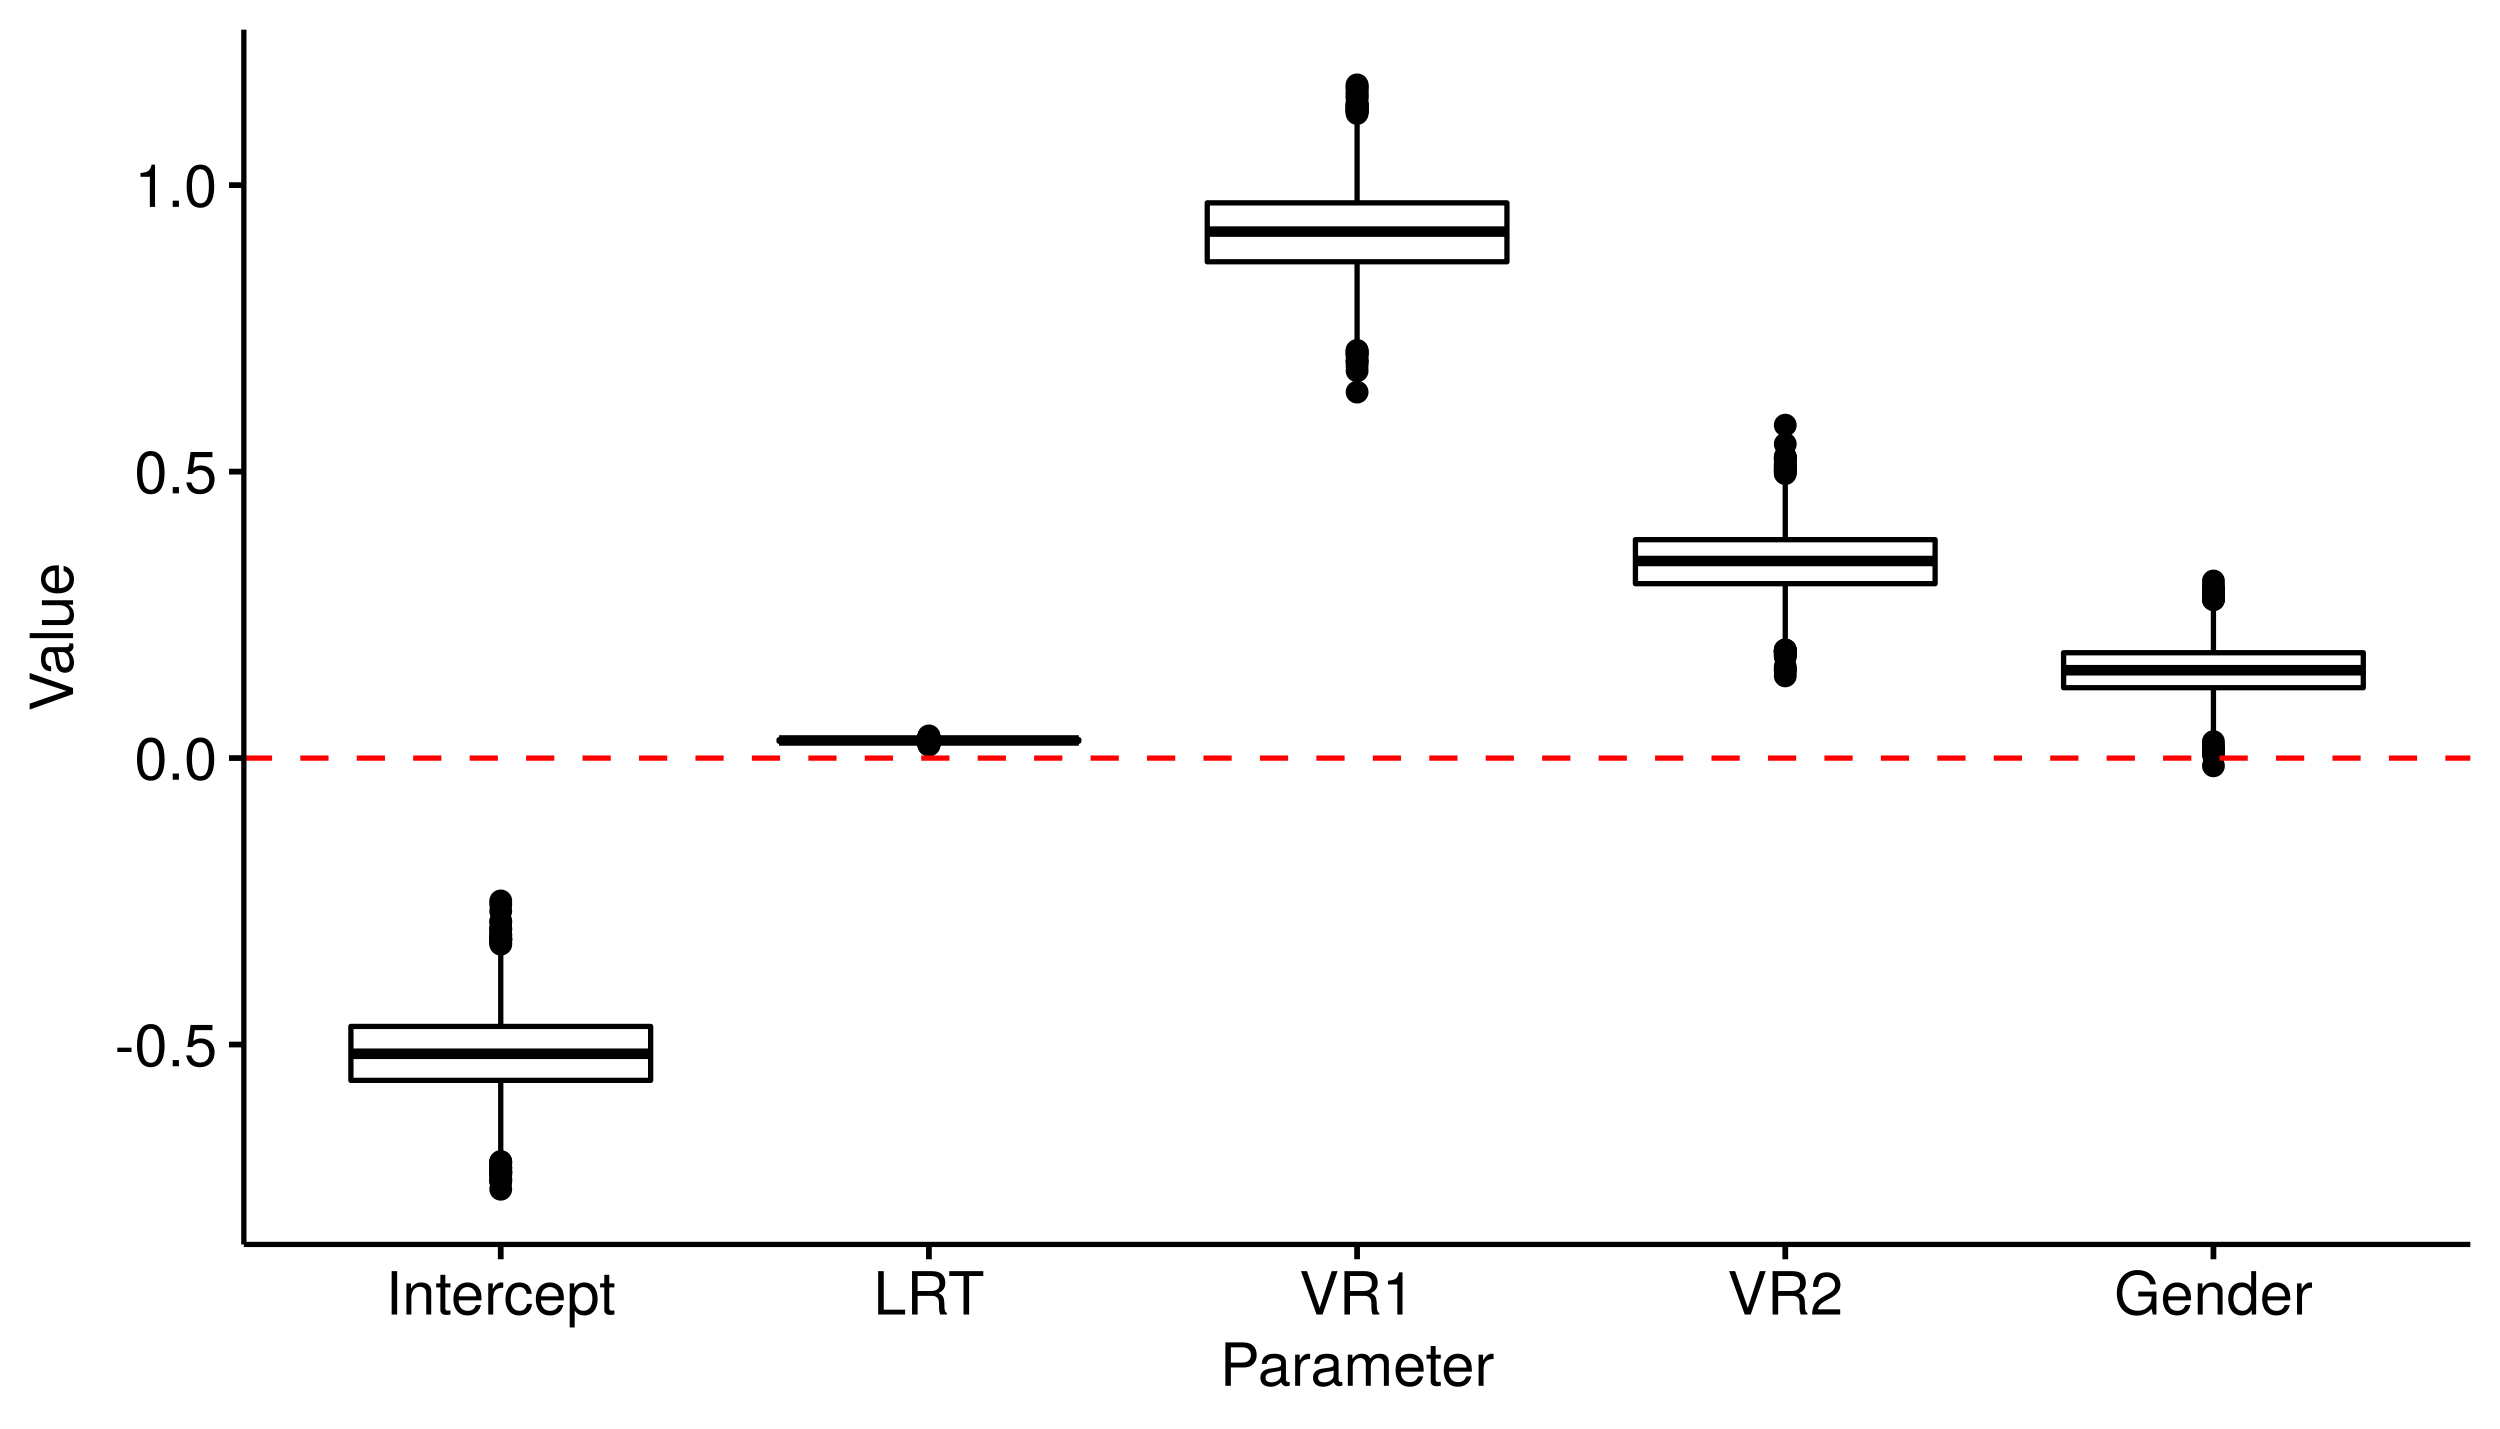
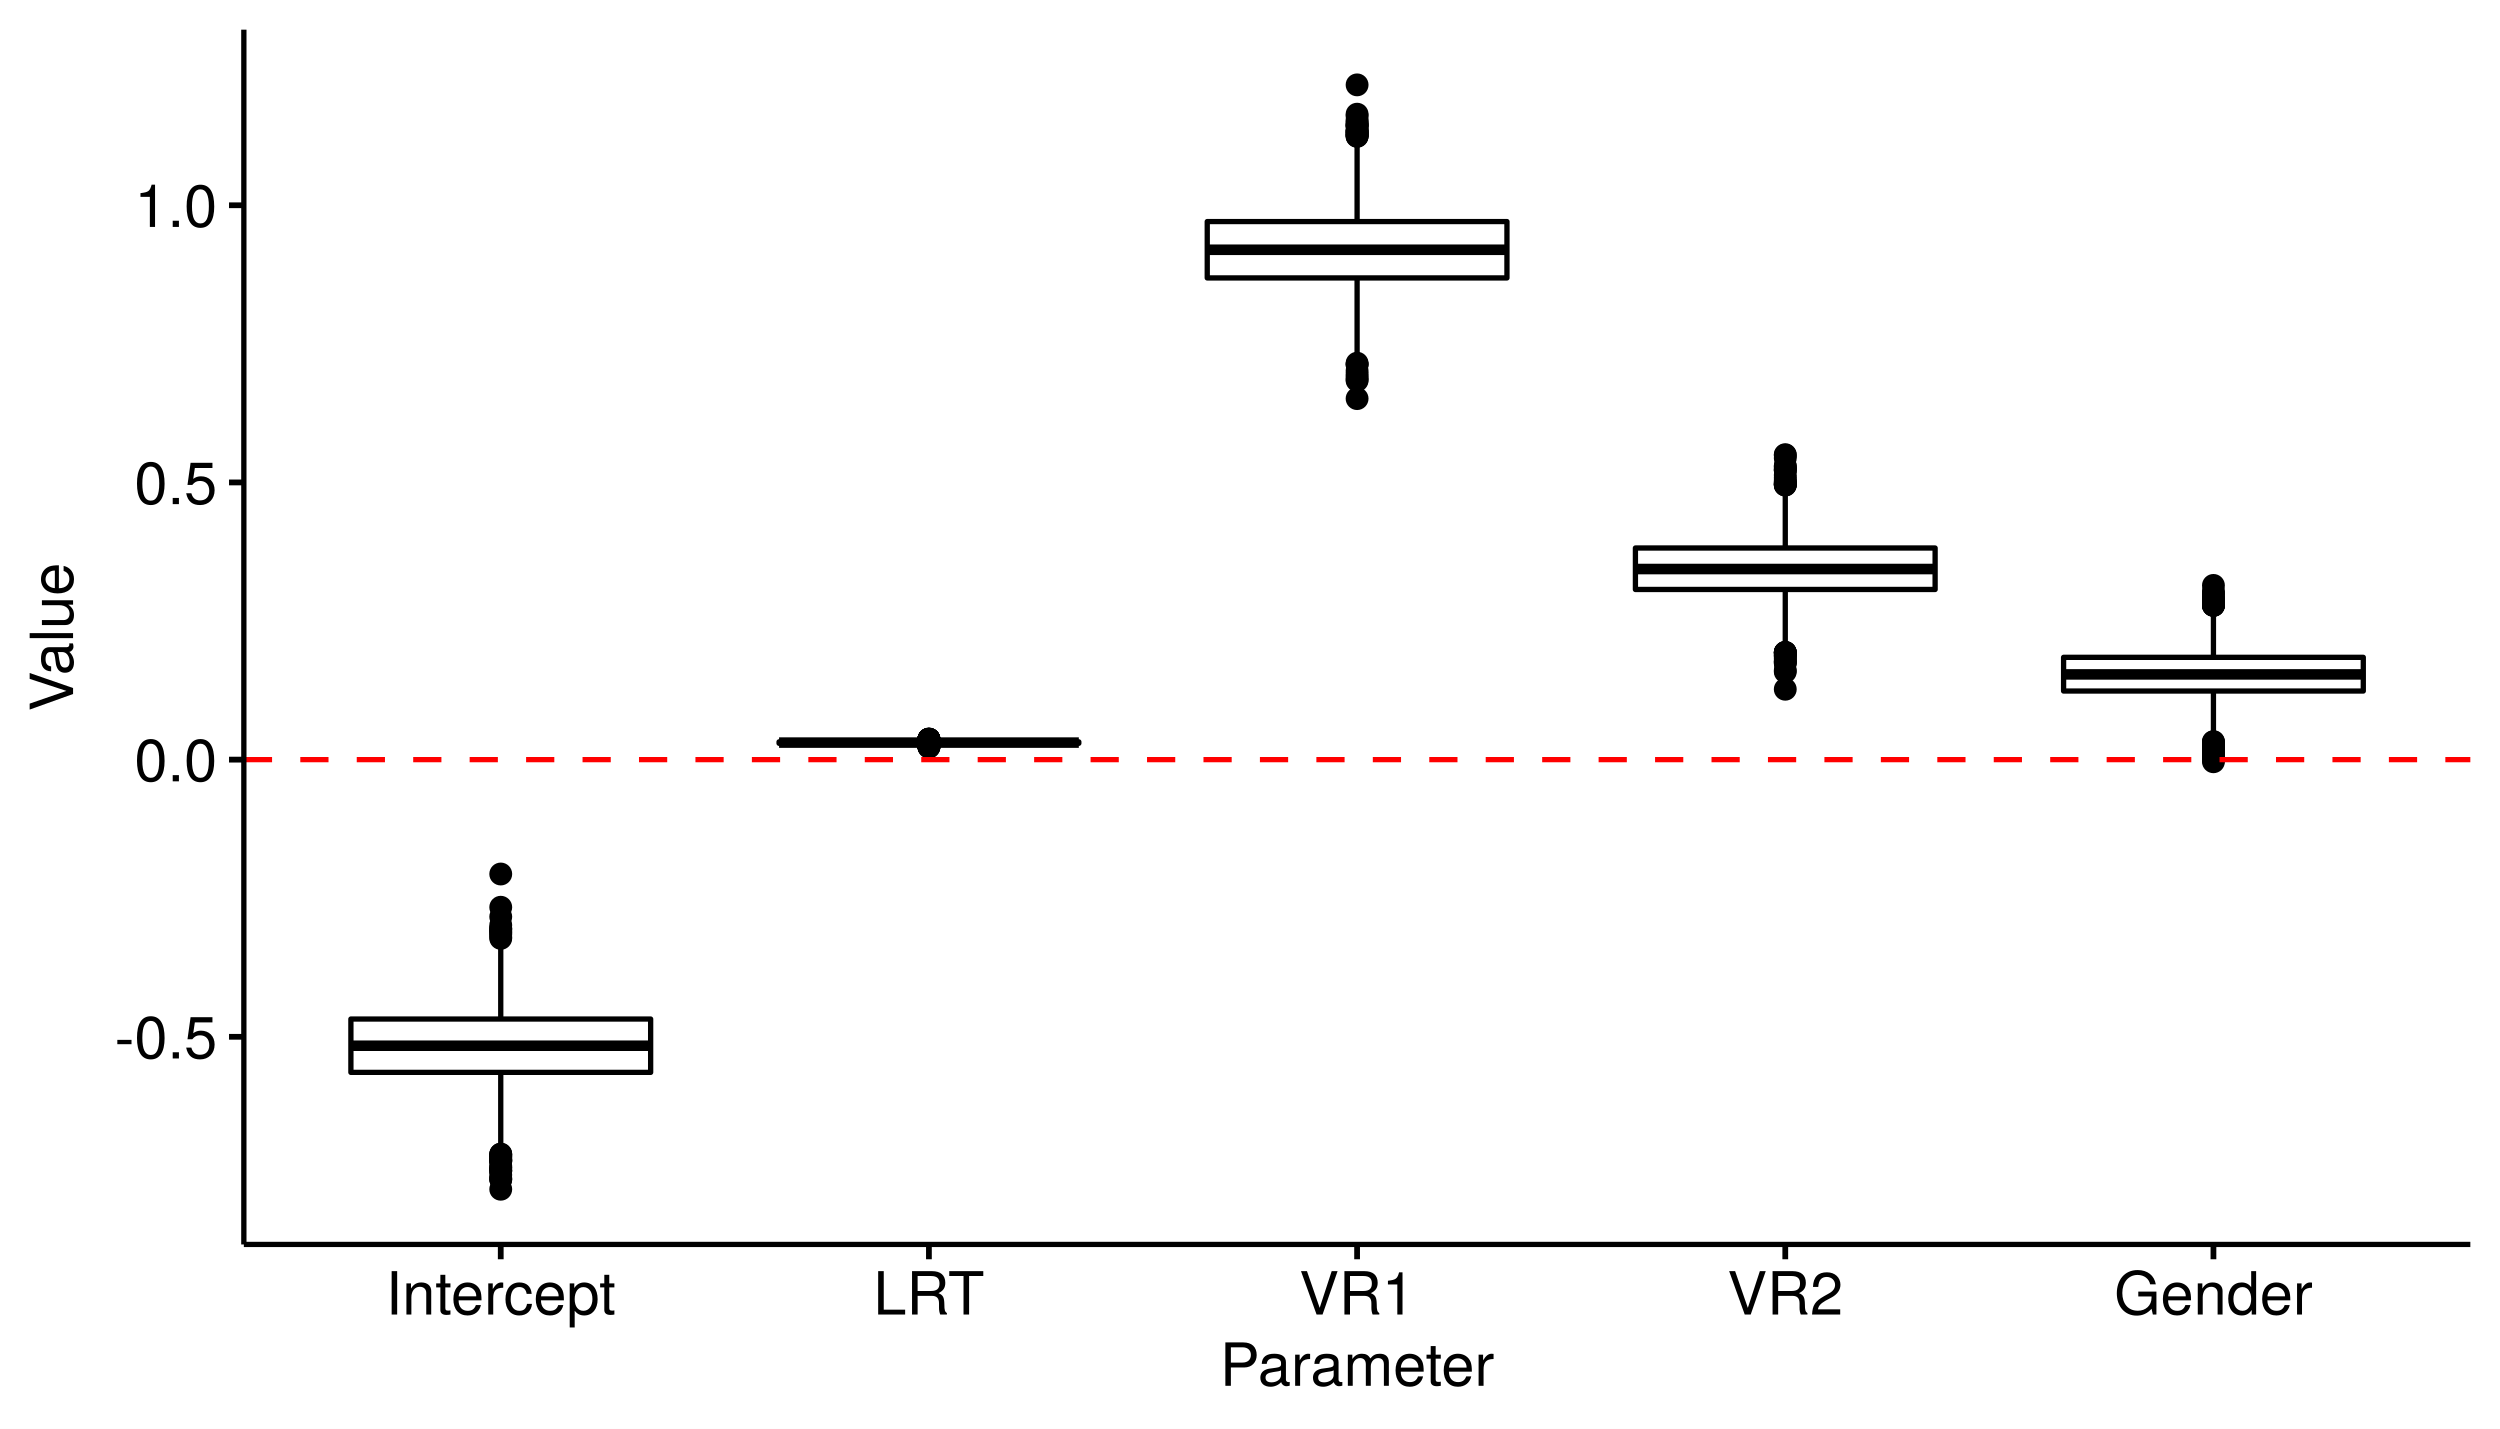
<svg xmlns="http://www.w3.org/2000/svg" class="svglite" width="504.00pt" height="288.00pt" viewBox="0 0 504.00 288.00">
  <defs>
    <style type="text/css">
    .svglite line, .svglite polyline, .svglite polygon, .svglite path, .svglite rect, .svglite circle {
      fill: none;
      stroke: #000000;
      stroke-linecap: round;
      stroke-linejoin: round;
      stroke-miterlimit: 10.00;
    }
  </style>
  </defs>
  <rect width="100%" height="100%" style="stroke: none; fill: #FFFFFF;" />
  <defs>
    <clipPath id="cpMC4wMHw1MDQuMDB8MC4wMHwyODguMDA=">
      <rect x="0.00" y="0.00" width="504.00" height="288.00" />
    </clipPath>
  </defs>
  <g clip-path="url(#cpMC4wMHw1MDQuMDB8MC4wMHwyODguMDA=)">
    <rect x="-0" y="0.00" width="504.00" height="288.00" style="stroke-width: 1.16; stroke: #FFFFFF; fill: #FFFFFF;" />
  </g>
  <defs>
    <clipPath id="cpNDkuMTZ8NDk4LjAyfDUuOTh8MjUwLjg4">
      <rect x="49.16" y="5.98" width="448.86" height="244.90" />
    </clipPath>
  </defs>
  <g clip-path="url(#cpNDkuMTZ8NDk4LjAyfDUuOTh8MjUwLjg4)">
    <rect x="49.16" y="5.98" width="448.86" height="244.90" style="stroke-width: 1.16; stroke: none; fill: #FFFFFF;" />
-     <circle cx="100.95" cy="189.25" r="1.95" style="stroke-width: 0.71; fill: #000000;" />
-     <circle cx="100.95" cy="189.53" r="1.95" style="stroke-width: 0.71; fill: #000000;" />
-     <circle cx="100.95" cy="187.11" r="1.95" style="stroke-width: 0.71; fill: #000000;" />
-     <circle cx="100.95" cy="238.24" r="1.95" style="stroke-width: 0.71; fill: #000000;" />
-     <circle cx="100.95" cy="238.02" r="1.95" style="stroke-width: 0.71; fill: #000000;" />
-     <circle cx="100.95" cy="236.82" r="1.95" style="stroke-width: 0.71; fill: #000000;" />
-     <circle cx="100.95" cy="235.48" r="1.95" style="stroke-width: 0.71; fill: #000000;" />
-     <circle cx="100.95" cy="237.89" r="1.95" style="stroke-width: 0.71; fill: #000000;" />
+     <circle cx="100.95" cy="232.66" r="1.95" style="stroke-width: 0.71; fill: #000000;" />
+     <circle cx="100.95" cy="232.71" r="1.95" style="stroke-width: 0.71; fill: #000000;" />
+     <circle cx="100.95" cy="233.78" r="1.95" style="stroke-width: 0.71; fill: #000000;" />
+     <circle cx="100.95" cy="237.50" r="1.95" style="stroke-width: 0.71; fill: #000000;" />
+     <circle cx="100.95" cy="234.11" r="1.95" style="stroke-width: 0.71; fill: #000000;" />
+     <circle cx="100.95" cy="233.84" r="1.95" style="stroke-width: 0.71; fill: #000000;" />
    <circle cx="100.95" cy="235.37" r="1.95" style="stroke-width: 0.71; fill: #000000;" />
-     <circle cx="100.95" cy="236.21" r="1.95" style="stroke-width: 0.71; fill: #000000;" />
-     <circle cx="100.95" cy="189.42" r="1.95" style="stroke-width: 0.71; fill: #000000;" />
-     <circle cx="100.95" cy="189.33" r="1.95" style="stroke-width: 0.71; fill: #000000;" />
-     <circle cx="100.95" cy="183.69" r="1.95" style="stroke-width: 0.71; fill: #000000;" />
-     <circle cx="100.95" cy="189.11" r="1.95" style="stroke-width: 0.71; fill: #000000;" />
-     <circle cx="100.95" cy="236.28" r="1.95" style="stroke-width: 0.71; fill: #000000;" />
-     <circle cx="100.95" cy="234.78" r="1.95" style="stroke-width: 0.71; fill: #000000;" />
+     <circle cx="100.95" cy="236.02" r="1.95" style="stroke-width: 0.71; fill: #000000;" />
+     <circle cx="100.95" cy="187.18" r="1.95" style="stroke-width: 0.71; fill: #000000;" />
+     <circle cx="100.95" cy="188.06" r="1.95" style="stroke-width: 0.71; fill: #000000;" />
+     <circle cx="100.95" cy="235.04" r="1.95" style="stroke-width: 0.71; fill: #000000;" />
+     <circle cx="100.95" cy="233.20" r="1.95" style="stroke-width: 0.71; fill: #000000;" />
+     <circle cx="100.95" cy="187.83" r="1.95" style="stroke-width: 0.71; fill: #000000;" />
+     <circle cx="100.95" cy="233.05" r="1.95" style="stroke-width: 0.71; fill: #000000;" />
+     <circle cx="100.95" cy="187.24" r="1.95" style="stroke-width: 0.71; fill: #000000;" />
+     <circle cx="100.95" cy="182.90" r="1.95" style="stroke-width: 0.71; fill: #000000;" />
+     <circle cx="100.95" cy="233.46" r="1.95" style="stroke-width: 0.71; fill: #000000;" />
+     <circle cx="100.95" cy="236.10" r="1.95" style="stroke-width: 0.71; fill: #000000;" />
+     <circle cx="100.95" cy="184.82" r="1.95" style="stroke-width: 0.71; fill: #000000;" />
+     <circle cx="100.95" cy="234.12" r="1.95" style="stroke-width: 0.71; fill: #000000;" />
+     <circle cx="100.95" cy="188.91" r="1.95" style="stroke-width: 0.71; fill: #000000;" />
+     <circle cx="100.95" cy="235.47" r="1.95" style="stroke-width: 0.71; fill: #000000;" />
+     <circle cx="100.95" cy="188.37" r="1.95" style="stroke-width: 0.71; fill: #000000;" />
+     <circle cx="100.95" cy="186.51" r="1.95" style="stroke-width: 0.71; fill: #000000;" />
+     <circle cx="100.95" cy="237.74" r="1.95" style="stroke-width: 0.71; fill: #000000;" />
+     <circle cx="100.95" cy="176.20" r="1.95" style="stroke-width: 0.71; fill: #000000;" />
+     <circle cx="100.95" cy="187.49" r="1.95" style="stroke-width: 0.71; fill: #000000;" />
    <circle cx="100.95" cy="239.75" r="1.95" style="stroke-width: 0.71; fill: #000000;" />
-     <circle cx="100.95" cy="235.52" r="1.95" style="stroke-width: 0.71; fill: #000000;" />
-     <circle cx="100.95" cy="185.74" r="1.95" style="stroke-width: 0.71; fill: #000000;" />
-     <circle cx="100.95" cy="234.16" r="1.95" style="stroke-width: 0.71; fill: #000000;" />
-     <circle cx="100.95" cy="236.70" r="1.95" style="stroke-width: 0.71; fill: #000000;" />
-     <circle cx="100.95" cy="181.63" r="1.95" style="stroke-width: 0.71; fill: #000000;" />
-     <circle cx="100.95" cy="189.53" r="1.95" style="stroke-width: 0.71; fill: #000000;" />
-     <circle cx="100.95" cy="182.31" r="1.95" style="stroke-width: 0.71; fill: #000000;" />
-     <circle cx="100.95" cy="187.40" r="1.95" style="stroke-width: 0.71; fill: #000000;" />
-     <circle cx="100.95" cy="190.35" r="1.95" style="stroke-width: 0.71; fill: #000000;" />
-     <circle cx="100.95" cy="234.28" r="1.95" style="stroke-width: 0.71; fill: #000000;" />
-     <circle cx="100.95" cy="236.32" r="1.95" style="stroke-width: 0.71; fill: #000000;" />
-     <circle cx="100.95" cy="185.87" r="1.95" style="stroke-width: 0.71; fill: #000000;" />
-     <circle cx="100.95" cy="236.00" r="1.95" style="stroke-width: 0.71; fill: #000000;" />
-     <circle cx="100.95" cy="237.56" r="1.95" style="stroke-width: 0.71; fill: #000000;" />
-     <circle cx="100.95" cy="188.35" r="1.95" style="stroke-width: 0.71; fill: #000000;" />
-     <circle cx="100.95" cy="234.33" r="1.95" style="stroke-width: 0.71; fill: #000000;" />
-     <circle cx="100.95" cy="187.31" r="1.95" style="stroke-width: 0.71; fill: #000000;" />
-     <circle cx="100.95" cy="190.11" r="1.95" style="stroke-width: 0.71; fill: #000000;" />
-     <circle cx="100.95" cy="188.81" r="1.95" style="stroke-width: 0.71; fill: #000000;" />
-     <circle cx="100.95" cy="236.35" r="1.95" style="stroke-width: 0.71; fill: #000000;" />
-     <circle cx="100.95" cy="188.49" r="1.95" style="stroke-width: 0.71; fill: #000000;" />
-     <line x1="100.95" y1="206.93" x2="100.95" y2="190.66" style="stroke-width: 1.07; stroke-linecap: butt;" />
-     <line x1="100.95" y1="217.80" x2="100.95" y2="233.99" style="stroke-width: 1.07; stroke-linecap: butt;" />
-     <polygon points="70.74,206.93 70.74,217.80 131.17,217.80 131.17,206.93 70.74,206.93 " style="stroke-width: 1.07; fill: #FFFFFF;" />
-     <line x1="70.74" y1="212.44" x2="131.17" y2="212.44" style="stroke-width: 2.13; stroke-linecap: butt;" />
-     <circle cx="187.27" cy="149.90" r="1.95" style="stroke-width: 0.71; fill: #000000;" />
-     <circle cx="187.27" cy="149.99" r="1.95" style="stroke-width: 0.71; fill: #000000;" />
-     <circle cx="187.27" cy="150.00" r="1.95" style="stroke-width: 0.71; fill: #000000;" />
-     <circle cx="187.27" cy="150.17" r="1.95" style="stroke-width: 0.71; fill: #000000;" />
-     <circle cx="187.27" cy="148.67" r="1.95" style="stroke-width: 0.71; fill: #000000;" />
-     <circle cx="187.27" cy="149.99" r="1.95" style="stroke-width: 0.71; fill: #000000;" />
-     <circle cx="187.27" cy="149.97" r="1.95" style="stroke-width: 0.71; fill: #000000;" />
-     <circle cx="187.27" cy="148.69" r="1.95" style="stroke-width: 0.71; fill: #000000;" />
-     <circle cx="187.27" cy="149.87" r="1.95" style="stroke-width: 0.71; fill: #000000;" />
-     <circle cx="187.27" cy="148.62" r="1.95" style="stroke-width: 0.71; fill: #000000;" />
-     <circle cx="187.27" cy="148.68" r="1.95" style="stroke-width: 0.71; fill: #000000;" />
-     <circle cx="187.27" cy="150.03" r="1.95" style="stroke-width: 0.71; fill: #000000;" />
-     <circle cx="187.27" cy="149.88" r="1.95" style="stroke-width: 0.71; fill: #000000;" />
-     <circle cx="187.27" cy="149.89" r="1.95" style="stroke-width: 0.71; fill: #000000;" />
-     <circle cx="187.27" cy="149.88" r="1.95" style="stroke-width: 0.71; fill: #000000;" />
-     <circle cx="187.27" cy="148.58" r="1.95" style="stroke-width: 0.71; fill: #000000;" />
-     <circle cx="187.27" cy="148.67" r="1.95" style="stroke-width: 0.71; fill: #000000;" />
-     <circle cx="187.27" cy="149.88" r="1.95" style="stroke-width: 0.71; fill: #000000;" />
-     <circle cx="187.27" cy="148.50" r="1.95" style="stroke-width: 0.71; fill: #000000;" />
-     <circle cx="187.27" cy="149.88" r="1.95" style="stroke-width: 0.71; fill: #000000;" />
-     <circle cx="187.27" cy="148.66" r="1.95" style="stroke-width: 0.71; fill: #000000;" />
-     <circle cx="187.27" cy="148.58" r="1.95" style="stroke-width: 0.71; fill: #000000;" />
-     <circle cx="187.27" cy="149.88" r="1.95" style="stroke-width: 0.71; fill: #000000;" />
-     <circle cx="187.27" cy="148.61" r="1.95" style="stroke-width: 0.71; fill: #000000;" />
-     <circle cx="187.27" cy="148.69" r="1.95" style="stroke-width: 0.71; fill: #000000;" />
-     <circle cx="187.27" cy="149.89" r="1.95" style="stroke-width: 0.71; fill: #000000;" />
-     <circle cx="187.27" cy="149.93" r="1.95" style="stroke-width: 0.71; fill: #000000;" />
-     <circle cx="187.27" cy="149.96" r="1.95" style="stroke-width: 0.71; fill: #000000;" />
-     <circle cx="187.27" cy="149.89" r="1.95" style="stroke-width: 0.71; fill: #000000;" />
-     <circle cx="187.27" cy="149.90" r="1.95" style="stroke-width: 0.71; fill: #000000;" />
-     <circle cx="187.27" cy="148.59" r="1.95" style="stroke-width: 0.71; fill: #000000;" />
-     <circle cx="187.27" cy="150.19" r="1.95" style="stroke-width: 0.71; fill: #000000;" />
-     <circle cx="187.27" cy="149.92" r="1.95" style="stroke-width: 0.71; fill: #000000;" />
-     <circle cx="187.27" cy="149.88" r="1.95" style="stroke-width: 0.71; fill: #000000;" />
-     <circle cx="187.27" cy="149.96" r="1.95" style="stroke-width: 0.71; fill: #000000;" />
-     <circle cx="187.27" cy="148.36" r="1.95" style="stroke-width: 0.71; fill: #000000;" />
-     <circle cx="187.27" cy="148.65" r="1.95" style="stroke-width: 0.71; fill: #000000;" />
-     <circle cx="187.27" cy="150.04" r="1.95" style="stroke-width: 0.71; fill: #000000;" />
-     <circle cx="187.27" cy="148.59" r="1.95" style="stroke-width: 0.71; fill: #000000;" />
-     <circle cx="187.27" cy="149.96" r="1.95" style="stroke-width: 0.71; fill: #000000;" />
-     <circle cx="187.27" cy="149.93" r="1.95" style="stroke-width: 0.71; fill: #000000;" />
-     <circle cx="187.27" cy="149.93" r="1.95" style="stroke-width: 0.71; fill: #000000;" />
-     <circle cx="187.27" cy="149.87" r="1.95" style="stroke-width: 0.71; fill: #000000;" />
-     <circle cx="187.27" cy="150.03" r="1.95" style="stroke-width: 0.71; fill: #000000;" />
-     <circle cx="187.27" cy="148.69" r="1.95" style="stroke-width: 0.71; fill: #000000;" />
-     <line x1="187.27" y1="149.13" x2="187.27" y2="148.70" style="stroke-width: 1.07; stroke-linecap: butt;" />
-     <line x1="187.27" y1="149.43" x2="187.27" y2="149.87" style="stroke-width: 1.07; stroke-linecap: butt;" />
-     <polygon points="157.06,149.13 157.06,149.43 217.49,149.43 217.49,149.13 157.06,149.13 " style="stroke-width: 1.07; fill: #FFFFFF;" />
-     <line x1="157.06" y1="149.28" x2="217.49" y2="149.28" style="stroke-width: 2.13; stroke-linecap: butt;" />
-     <circle cx="273.59" cy="72.74" r="1.95" style="stroke-width: 0.71; fill: #000000;" />
-     <circle cx="273.59" cy="73.05" r="1.95" style="stroke-width: 0.71; fill: #000000;" />
+     <circle cx="100.95" cy="237.80" r="1.95" style="stroke-width: 0.71; fill: #000000;" />
+     <circle cx="100.95" cy="235.90" r="1.95" style="stroke-width: 0.71; fill: #000000;" />
+     <circle cx="100.95" cy="232.81" r="1.95" style="stroke-width: 0.71; fill: #000000;" />
+     <circle cx="100.95" cy="236.86" r="1.95" style="stroke-width: 0.71; fill: #000000;" />
+     <circle cx="100.95" cy="189.18" r="1.95" style="stroke-width: 0.71; fill: #000000;" />
+     <circle cx="100.95" cy="233.92" r="1.95" style="stroke-width: 0.71; fill: #000000;" />
+     <line x1="100.95" y1="205.44" x2="100.95" y2="189.32" style="stroke-width: 1.07; stroke-linecap: butt;" />
+     <line x1="100.95" y1="216.19" x2="100.95" y2="232.01" style="stroke-width: 1.07; stroke-linecap: butt;" />
+     <polygon points="70.74,205.44 70.74,216.19 131.17,216.19 131.17,205.44 70.74,205.44 " style="stroke-width: 1.07; fill: #FFFFFF;" />
+     <line x1="70.74" y1="210.82" x2="131.17" y2="210.82" style="stroke-width: 2.13; stroke-linecap: butt;" />
+     <circle cx="187.27" cy="150.45" r="1.95" style="stroke-width: 0.71; fill: #000000;" />
+     <circle cx="187.27" cy="150.38" r="1.95" style="stroke-width: 0.71; fill: #000000;" />
+     <circle cx="187.27" cy="150.28" r="1.95" style="stroke-width: 0.71; fill: #000000;" />
+     <circle cx="187.27" cy="150.28" r="1.95" style="stroke-width: 0.71; fill: #000000;" />
+     <circle cx="187.27" cy="150.28" r="1.95" style="stroke-width: 0.71; fill: #000000;" />
+     <circle cx="187.27" cy="149.07" r="1.95" style="stroke-width: 0.71; fill: #000000;" />
+     <circle cx="187.27" cy="150.50" r="1.95" style="stroke-width: 0.71; fill: #000000;" />
+     <circle cx="187.27" cy="150.29" r="1.95" style="stroke-width: 0.71; fill: #000000;" />
+     <circle cx="187.27" cy="150.34" r="1.95" style="stroke-width: 0.71; fill: #000000;" />
+     <circle cx="187.27" cy="150.29" r="1.95" style="stroke-width: 0.71; fill: #000000;" />
+     <circle cx="187.27" cy="150.35" r="1.95" style="stroke-width: 0.71; fill: #000000;" />
+     <circle cx="187.27" cy="150.40" r="1.95" style="stroke-width: 0.71; fill: #000000;" />
+     <circle cx="187.27" cy="149.12" r="1.95" style="stroke-width: 0.71; fill: #000000;" />
+     <circle cx="187.27" cy="150.30" r="1.95" style="stroke-width: 0.71; fill: #000000;" />
+     <circle cx="187.27" cy="149.13" r="1.95" style="stroke-width: 0.71; fill: #000000;" />
+     <circle cx="187.27" cy="149.10" r="1.95" style="stroke-width: 0.71; fill: #000000;" />
+     <circle cx="187.27" cy="150.32" r="1.95" style="stroke-width: 0.71; fill: #000000;" />
+     <circle cx="187.27" cy="149.03" r="1.95" style="stroke-width: 0.71; fill: #000000;" />
+     <circle cx="187.27" cy="149.12" r="1.95" style="stroke-width: 0.71; fill: #000000;" />
+     <circle cx="187.27" cy="150.34" r="1.95" style="stroke-width: 0.71; fill: #000000;" />
+     <circle cx="187.27" cy="149.10" r="1.95" style="stroke-width: 0.71; fill: #000000;" />
+     <circle cx="187.27" cy="150.40" r="1.95" style="stroke-width: 0.71; fill: #000000;" />
+     <circle cx="187.27" cy="150.28" r="1.95" style="stroke-width: 0.71; fill: #000000;" />
+     <circle cx="187.27" cy="150.33" r="1.95" style="stroke-width: 0.71; fill: #000000;" />
+     <circle cx="187.27" cy="149.11" r="1.95" style="stroke-width: 0.71; fill: #000000;" />
+     <circle cx="187.27" cy="149.10" r="1.95" style="stroke-width: 0.71; fill: #000000;" />
+     <circle cx="187.27" cy="150.29" r="1.95" style="stroke-width: 0.71; fill: #000000;" />
+     <circle cx="187.27" cy="149.11" r="1.95" style="stroke-width: 0.71; fill: #000000;" />
+     <circle cx="187.27" cy="150.53" r="1.95" style="stroke-width: 0.71; fill: #000000;" />
+     <circle cx="187.27" cy="149.09" r="1.95" style="stroke-width: 0.71; fill: #000000;" />
+     <circle cx="187.27" cy="150.33" r="1.95" style="stroke-width: 0.71; fill: #000000;" />
+     <circle cx="187.27" cy="149.05" r="1.95" style="stroke-width: 0.71; fill: #000000;" />
+     <circle cx="187.27" cy="149.01" r="1.95" style="stroke-width: 0.71; fill: #000000;" />
+     <circle cx="187.27" cy="150.47" r="1.95" style="stroke-width: 0.71; fill: #000000;" />
+     <circle cx="187.27" cy="149.12" r="1.95" style="stroke-width: 0.71; fill: #000000;" />
+     <circle cx="187.27" cy="148.99" r="1.95" style="stroke-width: 0.71; fill: #000000;" />
+     <circle cx="187.27" cy="149.03" r="1.95" style="stroke-width: 0.71; fill: #000000;" />
+     <circle cx="187.27" cy="150.40" r="1.95" style="stroke-width: 0.71; fill: #000000;" />
+     <circle cx="187.27" cy="149.13" r="1.95" style="stroke-width: 0.71; fill: #000000;" />
+     <circle cx="187.27" cy="149.09" r="1.95" style="stroke-width: 0.71; fill: #000000;" />
+     <circle cx="187.27" cy="149.12" r="1.95" style="stroke-width: 0.71; fill: #000000;" />
+     <circle cx="187.27" cy="150.64" r="1.95" style="stroke-width: 0.71; fill: #000000;" />
+     <circle cx="187.27" cy="150.30" r="1.95" style="stroke-width: 0.71; fill: #000000;" />
+     <circle cx="187.27" cy="149.12" r="1.95" style="stroke-width: 0.71; fill: #000000;" />
+     <circle cx="187.27" cy="149.07" r="1.95" style="stroke-width: 0.71; fill: #000000;" />
+     <circle cx="187.27" cy="150.29" r="1.95" style="stroke-width: 0.71; fill: #000000;" />
+     <circle cx="187.27" cy="149.05" r="1.95" style="stroke-width: 0.71; fill: #000000;" />
+     <line x1="187.27" y1="149.56" x2="187.27" y2="149.14" style="stroke-width: 1.07; stroke-linecap: butt;" />
+     <line x1="187.27" y1="149.85" x2="187.27" y2="150.28" style="stroke-width: 1.07; stroke-linecap: butt;" />
+     <polygon points="157.06,149.56 157.06,149.85 217.49,149.85 217.49,149.56 157.06,149.56 " style="stroke-width: 1.07; fill: #FFFFFF;" />
+     <line x1="157.06" y1="149.71" x2="217.49" y2="149.71" style="stroke-width: 2.13; stroke-linecap: butt;" />
+     <circle cx="273.59" cy="26.39" r="1.95" style="stroke-width: 0.71; fill: #000000;" />
+     <circle cx="273.59" cy="26.72" r="1.95" style="stroke-width: 0.71; fill: #000000;" />
+     <circle cx="273.59" cy="27.43" r="1.95" style="stroke-width: 0.71; fill: #000000;" />
+     <circle cx="273.59" cy="25.40" r="1.95" style="stroke-width: 0.71; fill: #000000;" />
+     <circle cx="273.59" cy="23.38" r="1.95" style="stroke-width: 0.71; fill: #000000;" />
+     <circle cx="273.59" cy="24.21" r="1.95" style="stroke-width: 0.71; fill: #000000;" />
+     <circle cx="273.59" cy="73.52" r="1.95" style="stroke-width: 0.71; fill: #000000;" />
+     <circle cx="273.59" cy="27.12" r="1.95" style="stroke-width: 0.71; fill: #000000;" />
+     <circle cx="273.59" cy="80.36" r="1.95" style="stroke-width: 0.71; fill: #000000;" />
+     <circle cx="273.59" cy="27.36" r="1.95" style="stroke-width: 0.71; fill: #000000;" />
+     <circle cx="273.59" cy="25.19" r="1.95" style="stroke-width: 0.71; fill: #000000;" />
+     <circle cx="273.59" cy="26.37" r="1.95" style="stroke-width: 0.71; fill: #000000;" />
+     <circle cx="273.59" cy="27.08" r="1.95" style="stroke-width: 0.71; fill: #000000;" />
+     <circle cx="273.59" cy="76.72" r="1.95" style="stroke-width: 0.71; fill: #000000;" />
+     <circle cx="273.59" cy="25.48" r="1.95" style="stroke-width: 0.71; fill: #000000;" />
+     <circle cx="273.59" cy="73.46" r="1.95" style="stroke-width: 0.71; fill: #000000;" />
+     <circle cx="273.59" cy="27.07" r="1.95" style="stroke-width: 0.71; fill: #000000;" />
+     <circle cx="273.59" cy="23.02" r="1.95" style="stroke-width: 0.71; fill: #000000;" />
+     <circle cx="273.59" cy="24.57" r="1.95" style="stroke-width: 0.71; fill: #000000;" />
+     <circle cx="273.59" cy="27.50" r="1.95" style="stroke-width: 0.71; fill: #000000;" />
+     <circle cx="273.59" cy="24.92" r="1.95" style="stroke-width: 0.71; fill: #000000;" />
    <circle cx="273.59" cy="17.11" r="1.95" style="stroke-width: 0.71; fill: #000000;" />
-     <circle cx="273.59" cy="72.59" r="1.95" style="stroke-width: 0.71; fill: #000000;" />
-     <circle cx="273.59" cy="70.66" r="1.95" style="stroke-width: 0.71; fill: #000000;" />
-     <circle cx="273.59" cy="18.89" r="1.95" style="stroke-width: 0.71; fill: #000000;" />
-     <circle cx="273.59" cy="17.74" r="1.95" style="stroke-width: 0.71; fill: #000000;" />
-     <circle cx="273.59" cy="21.71" r="1.95" style="stroke-width: 0.71; fill: #000000;" />
-     <circle cx="273.59" cy="18.64" r="1.95" style="stroke-width: 0.71; fill: #000000;" />
-     <circle cx="273.59" cy="73.77" r="1.95" style="stroke-width: 0.71; fill: #000000;" />
-     <circle cx="273.59" cy="17.95" r="1.95" style="stroke-width: 0.71; fill: #000000;" />
-     <circle cx="273.59" cy="70.90" r="1.95" style="stroke-width: 0.71; fill: #000000;" />
-     <circle cx="273.59" cy="22.19" r="1.95" style="stroke-width: 0.71; fill: #000000;" />
-     <circle cx="273.59" cy="22.14" r="1.95" style="stroke-width: 0.71; fill: #000000;" />
-     <circle cx="273.59" cy="22.88" r="1.95" style="stroke-width: 0.71; fill: #000000;" />
-     <circle cx="273.59" cy="22.49" r="1.95" style="stroke-width: 0.71; fill: #000000;" />
-     <circle cx="273.59" cy="71.35" r="1.95" style="stroke-width: 0.71; fill: #000000;" />
-     <circle cx="273.59" cy="21.12" r="1.95" style="stroke-width: 0.71; fill: #000000;" />
-     <circle cx="273.59" cy="17.29" r="1.95" style="stroke-width: 0.71; fill: #000000;" />
-     <circle cx="273.59" cy="21.21" r="1.95" style="stroke-width: 0.71; fill: #000000;" />
-     <circle cx="273.59" cy="74.76" r="1.95" style="stroke-width: 0.71; fill: #000000;" />
-     <circle cx="273.59" cy="22.36" r="1.95" style="stroke-width: 0.71; fill: #000000;" />
-     <circle cx="273.59" cy="21.15" r="1.95" style="stroke-width: 0.71; fill: #000000;" />
-     <circle cx="273.59" cy="20.50" r="1.95" style="stroke-width: 0.71; fill: #000000;" />
-     <circle cx="273.59" cy="71.69" r="1.95" style="stroke-width: 0.71; fill: #000000;" />
-     <circle cx="273.59" cy="19.58" r="1.95" style="stroke-width: 0.71; fill: #000000;" />
-     <circle cx="273.59" cy="21.54" r="1.95" style="stroke-width: 0.71; fill: #000000;" />
-     <circle cx="273.59" cy="19.55" r="1.95" style="stroke-width: 0.71; fill: #000000;" />
-     <circle cx="273.59" cy="21.17" r="1.95" style="stroke-width: 0.71; fill: #000000;" />
-     <circle cx="273.59" cy="22.20" r="1.95" style="stroke-width: 0.71; fill: #000000;" />
-     <circle cx="273.59" cy="71.33" r="1.95" style="stroke-width: 0.71; fill: #000000;" />
-     <circle cx="273.59" cy="21.76" r="1.95" style="stroke-width: 0.71; fill: #000000;" />
-     <circle cx="273.59" cy="79.05" r="1.95" style="stroke-width: 0.71; fill: #000000;" />
-     <circle cx="273.59" cy="70.71" r="1.95" style="stroke-width: 0.71; fill: #000000;" />
-     <circle cx="273.59" cy="22.57" r="1.95" style="stroke-width: 0.71; fill: #000000;" />
-     <line x1="273.59" y1="40.90" x2="273.59" y2="23.11" style="stroke-width: 1.07; stroke-linecap: butt;" />
-     <line x1="273.59" y1="52.77" x2="273.59" y2="70.52" style="stroke-width: 1.07; stroke-linecap: butt;" />
-     <polygon points="243.38,40.90 243.38,52.77 303.80,52.77 303.80,40.90 243.38,40.90 " style="stroke-width: 1.07; fill: #FFFFFF;" />
-     <line x1="243.38" y1="46.69" x2="303.80" y2="46.69" style="stroke-width: 2.13; stroke-linecap: butt;" />
-     <circle cx="359.91" cy="135.32" r="1.95" style="stroke-width: 0.71; fill: #000000;" />
-     <circle cx="359.91" cy="136.26" r="1.95" style="stroke-width: 0.71; fill: #000000;" />
-     <circle cx="359.91" cy="92.08" r="1.95" style="stroke-width: 0.71; fill: #000000;" />
-     <circle cx="359.91" cy="94.30" r="1.95" style="stroke-width: 0.71; fill: #000000;" />
-     <circle cx="359.91" cy="93.71" r="1.95" style="stroke-width: 0.71; fill: #000000;" />
-     <circle cx="359.91" cy="94.82" r="1.95" style="stroke-width: 0.71; fill: #000000;" />
-     <circle cx="359.91" cy="131.81" r="1.95" style="stroke-width: 0.71; fill: #000000;" />
-     <circle cx="359.91" cy="131.40" r="1.95" style="stroke-width: 0.71; fill: #000000;" />
-     <circle cx="359.91" cy="94.54" r="1.95" style="stroke-width: 0.71; fill: #000000;" />
+     <circle cx="273.59" cy="26.38" r="1.95" style="stroke-width: 0.71; fill: #000000;" />
+     <circle cx="273.59" cy="73.22" r="1.95" style="stroke-width: 0.71; fill: #000000;" />
+     <circle cx="273.59" cy="75.47" r="1.95" style="stroke-width: 0.71; fill: #000000;" />
+     <circle cx="273.59" cy="76.51" r="1.95" style="stroke-width: 0.71; fill: #000000;" />
+     <circle cx="273.59" cy="25.30" r="1.95" style="stroke-width: 0.71; fill: #000000;" />
+     <circle cx="273.59" cy="75.99" r="1.95" style="stroke-width: 0.71; fill: #000000;" />
+     <circle cx="273.59" cy="26.50" r="1.95" style="stroke-width: 0.71; fill: #000000;" />
+     <circle cx="273.59" cy="74.77" r="1.95" style="stroke-width: 0.71; fill: #000000;" />
+     <line x1="273.59" y1="44.67" x2="273.59" y2="27.75" style="stroke-width: 1.07; stroke-linecap: butt;" />
+     <line x1="273.59" y1="56.03" x2="273.59" y2="72.88" style="stroke-width: 1.07; stroke-linecap: butt;" />
+     <polygon points="243.38,44.67 243.38,56.03 303.80,56.03 303.80,44.67 243.38,44.67 " style="stroke-width: 1.07; fill: #FFFFFF;" />
+     <line x1="243.38" y1="50.35" x2="303.80" y2="50.35" style="stroke-width: 2.13; stroke-linecap: butt;" />
+     <circle cx="359.91" cy="97.49" r="1.95" style="stroke-width: 0.71; fill: #000000;" />
+     <circle cx="359.91" cy="94.75" r="1.95" style="stroke-width: 0.71; fill: #000000;" />
+     <circle cx="359.91" cy="133.35" r="1.95" style="stroke-width: 0.71; fill: #000000;" />
+     <circle cx="359.91" cy="97.19" r="1.95" style="stroke-width: 0.71; fill: #000000;" />
+     <circle cx="359.91" cy="94.06" r="1.95" style="stroke-width: 0.71; fill: #000000;" />
+     <circle cx="359.91" cy="132.81" r="1.95" style="stroke-width: 0.71; fill: #000000;" />
+     <circle cx="359.91" cy="93.90" r="1.95" style="stroke-width: 0.71; fill: #000000;" />
+     <circle cx="359.91" cy="97.79" r="1.95" style="stroke-width: 0.71; fill: #000000;" />
+     <circle cx="359.91" cy="97.79" r="1.95" style="stroke-width: 0.71; fill: #000000;" />
+     <circle cx="359.91" cy="96.79" r="1.95" style="stroke-width: 0.71; fill: #000000;" />
+     <circle cx="359.91" cy="131.93" r="1.95" style="stroke-width: 0.71; fill: #000000;" />
+     <circle cx="359.91" cy="133.28" r="1.95" style="stroke-width: 0.71; fill: #000000;" />
+     <circle cx="359.91" cy="132.22" r="1.95" style="stroke-width: 0.71; fill: #000000;" />
+     <circle cx="359.91" cy="131.57" r="1.95" style="stroke-width: 0.71; fill: #000000;" />
+     <circle cx="359.91" cy="94.85" r="1.95" style="stroke-width: 0.71; fill: #000000;" />
+     <circle cx="359.91" cy="97.61" r="1.95" style="stroke-width: 0.71; fill: #000000;" />
+     <circle cx="359.91" cy="133.57" r="1.95" style="stroke-width: 0.71; fill: #000000;" />
+     <circle cx="359.91" cy="138.95" r="1.95" style="stroke-width: 0.71; fill: #000000;" />
+     <circle cx="359.91" cy="132.07" r="1.95" style="stroke-width: 0.71; fill: #000000;" />
+     <circle cx="359.91" cy="96.32" r="1.95" style="stroke-width: 0.71; fill: #000000;" />
+     <circle cx="359.91" cy="97.55" r="1.95" style="stroke-width: 0.71; fill: #000000;" />
+     <circle cx="359.91" cy="131.57" r="1.95" style="stroke-width: 0.71; fill: #000000;" />
+     <circle cx="359.91" cy="131.51" r="1.95" style="stroke-width: 0.71; fill: #000000;" />
+     <circle cx="359.91" cy="94.70" r="1.95" style="stroke-width: 0.71; fill: #000000;" />
+     <circle cx="359.91" cy="135.44" r="1.95" style="stroke-width: 0.71; fill: #000000;" />
+     <circle cx="359.91" cy="92.36" r="1.95" style="stroke-width: 0.71; fill: #000000;" />
+     <circle cx="359.91" cy="91.66" r="1.95" style="stroke-width: 0.71; fill: #000000;" />
+     <circle cx="359.91" cy="97.20" r="1.95" style="stroke-width: 0.71; fill: #000000;" />
+     <circle cx="359.91" cy="94.37" r="1.95" style="stroke-width: 0.71; fill: #000000;" />
    <circle cx="359.91" cy="132.42" r="1.95" style="stroke-width: 0.71; fill: #000000;" />
-     <circle cx="359.91" cy="131.53" r="1.95" style="stroke-width: 0.71; fill: #000000;" />
-     <circle cx="359.91" cy="92.53" r="1.95" style="stroke-width: 0.71; fill: #000000;" />
-     <circle cx="359.91" cy="134.40" r="1.95" style="stroke-width: 0.71; fill: #000000;" />
-     <circle cx="359.91" cy="93.96" r="1.95" style="stroke-width: 0.71; fill: #000000;" />
-     <circle cx="359.91" cy="94.09" r="1.95" style="stroke-width: 0.71; fill: #000000;" />
-     <circle cx="359.91" cy="92.30" r="1.95" style="stroke-width: 0.71; fill: #000000;" />
-     <circle cx="359.91" cy="131.01" r="1.95" style="stroke-width: 0.71; fill: #000000;" />
-     <circle cx="359.91" cy="92.16" r="1.95" style="stroke-width: 0.71; fill: #000000;" />
-     <circle cx="359.91" cy="131.44" r="1.95" style="stroke-width: 0.71; fill: #000000;" />
-     <circle cx="359.91" cy="85.71" r="1.95" style="stroke-width: 0.71; fill: #000000;" />
-     <circle cx="359.91" cy="132.00" r="1.95" style="stroke-width: 0.71; fill: #000000;" />
-     <circle cx="359.91" cy="132.09" r="1.95" style="stroke-width: 0.71; fill: #000000;" />
-     <circle cx="359.91" cy="131.38" r="1.95" style="stroke-width: 0.71; fill: #000000;" />
-     <circle cx="359.91" cy="95.48" r="1.95" style="stroke-width: 0.71; fill: #000000;" />
-     <circle cx="359.91" cy="92.79" r="1.95" style="stroke-width: 0.71; fill: #000000;" />
-     <circle cx="359.91" cy="93.46" r="1.95" style="stroke-width: 0.71; fill: #000000;" />
-     <circle cx="359.91" cy="134.98" r="1.95" style="stroke-width: 0.71; fill: #000000;" />
-     <circle cx="359.91" cy="134.91" r="1.95" style="stroke-width: 0.71; fill: #000000;" />
-     <circle cx="359.91" cy="95.02" r="1.95" style="stroke-width: 0.71; fill: #000000;" />
-     <circle cx="359.91" cy="94.87" r="1.95" style="stroke-width: 0.71; fill: #000000;" />
-     <circle cx="359.91" cy="131.12" r="1.95" style="stroke-width: 0.71; fill: #000000;" />
-     <circle cx="359.91" cy="131.17" r="1.95" style="stroke-width: 0.71; fill: #000000;" />
-     <circle cx="359.91" cy="89.52" r="1.95" style="stroke-width: 0.71; fill: #000000;" />
-     <circle cx="359.91" cy="131.11" r="1.95" style="stroke-width: 0.71; fill: #000000;" />
-     <circle cx="359.91" cy="131.16" r="1.95" style="stroke-width: 0.71; fill: #000000;" />
-     <circle cx="359.91" cy="95.23" r="1.95" style="stroke-width: 0.71; fill: #000000;" />
-     <line x1="359.91" y1="108.80" x2="359.91" y2="95.70" style="stroke-width: 1.07; stroke-linecap: butt;" />
-     <line x1="359.91" y1="117.67" x2="359.91" y2="130.91" style="stroke-width: 1.07; stroke-linecap: butt;" />
-     <polygon points="329.70,108.80 329.70,117.67 390.12,117.67 390.12,108.80 329.70,108.80 " style="stroke-width: 1.07; fill: #FFFFFF;" />
-     <line x1="329.70" y1="113.10" x2="390.12" y2="113.10" style="stroke-width: 2.13; stroke-linecap: butt;" />
-     <circle cx="446.23" cy="119.89" r="1.95" style="stroke-width: 0.71; fill: #000000;" />
-     <circle cx="446.23" cy="150.37" r="1.95" style="stroke-width: 0.71; fill: #000000;" />
-     <circle cx="446.23" cy="120.57" r="1.95" style="stroke-width: 0.71; fill: #000000;" />
-     <circle cx="446.23" cy="120.36" r="1.95" style="stroke-width: 0.71; fill: #000000;" />
-     <circle cx="446.23" cy="119.90" r="1.95" style="stroke-width: 0.71; fill: #000000;" />
-     <circle cx="446.23" cy="118.79" r="1.95" style="stroke-width: 0.71; fill: #000000;" />
-     <circle cx="446.23" cy="118.66" r="1.95" style="stroke-width: 0.71; fill: #000000;" />
-     <circle cx="446.23" cy="119.84" r="1.95" style="stroke-width: 0.71; fill: #000000;" />
-     <circle cx="446.23" cy="120.83" r="1.95" style="stroke-width: 0.71; fill: #000000;" />
-     <circle cx="446.23" cy="151.78" r="1.95" style="stroke-width: 0.71; fill: #000000;" />
-     <circle cx="446.23" cy="117.13" r="1.95" style="stroke-width: 0.71; fill: #000000;" />
-     <circle cx="446.23" cy="154.39" r="1.95" style="stroke-width: 0.71; fill: #000000;" />
-     <circle cx="446.23" cy="120.91" r="1.95" style="stroke-width: 0.71; fill: #000000;" />
-     <circle cx="446.23" cy="120.16" r="1.95" style="stroke-width: 0.71; fill: #000000;" />
-     <circle cx="446.23" cy="119.89" r="1.95" style="stroke-width: 0.71; fill: #000000;" />
-     <circle cx="446.23" cy="150.96" r="1.95" style="stroke-width: 0.71; fill: #000000;" />
-     <circle cx="446.23" cy="151.27" r="1.95" style="stroke-width: 0.71; fill: #000000;" />
-     <circle cx="446.23" cy="120.35" r="1.95" style="stroke-width: 0.71; fill: #000000;" />
-     <circle cx="446.23" cy="120.06" r="1.95" style="stroke-width: 0.71; fill: #000000;" />
-     <circle cx="446.23" cy="118.11" r="1.95" style="stroke-width: 0.71; fill: #000000;" />
-     <circle cx="446.23" cy="150.78" r="1.95" style="stroke-width: 0.71; fill: #000000;" />
-     <circle cx="446.23" cy="119.05" r="1.95" style="stroke-width: 0.71; fill: #000000;" />
-     <circle cx="446.23" cy="152.22" r="1.95" style="stroke-width: 0.71; fill: #000000;" />
+     <circle cx="359.91" cy="97.67" r="1.95" style="stroke-width: 0.71; fill: #000000;" />
+     <circle cx="359.91" cy="135.13" r="1.95" style="stroke-width: 0.71; fill: #000000;" />
+     <circle cx="359.91" cy="133.75" r="1.95" style="stroke-width: 0.71; fill: #000000;" />
+     <circle cx="359.91" cy="131.57" r="1.95" style="stroke-width: 0.71; fill: #000000;" />
+     <circle cx="359.91" cy="95.78" r="1.95" style="stroke-width: 0.71; fill: #000000;" />
+     <circle cx="359.91" cy="91.77" r="1.95" style="stroke-width: 0.71; fill: #000000;" />
+     <circle cx="359.91" cy="131.55" r="1.95" style="stroke-width: 0.71; fill: #000000;" />
+     <line x1="359.91" y1="110.48" x2="359.91" y2="97.96" style="stroke-width: 1.07; stroke-linecap: butt;" />
+     <line x1="359.91" y1="118.84" x2="359.91" y2="131.24" style="stroke-width: 1.07; stroke-linecap: butt;" />
+     <polygon points="329.70,110.48 329.70,118.84 390.12,118.84 390.12,110.48 329.70,110.48 " style="stroke-width: 1.07; fill: #FFFFFF;" />
+     <line x1="329.70" y1="114.72" x2="390.12" y2="114.72" style="stroke-width: 2.13; stroke-linecap: butt;" />
+     <circle cx="446.23" cy="149.87" r="1.95" style="stroke-width: 0.71; fill: #000000;" />
+     <circle cx="446.23" cy="150.70" r="1.95" style="stroke-width: 0.71; fill: #000000;" />
+     <circle cx="446.23" cy="151.65" r="1.95" style="stroke-width: 0.71; fill: #000000;" />
+     <circle cx="446.23" cy="122.04" r="1.95" style="stroke-width: 0.71; fill: #000000;" />
+     <circle cx="446.23" cy="121.70" r="1.95" style="stroke-width: 0.71; fill: #000000;" />
+     <circle cx="446.23" cy="153.19" r="1.95" style="stroke-width: 0.71; fill: #000000;" />
+     <circle cx="446.23" cy="121.13" r="1.95" style="stroke-width: 0.71; fill: #000000;" />
+     <circle cx="446.23" cy="121.92" r="1.95" style="stroke-width: 0.71; fill: #000000;" />
+     <circle cx="446.23" cy="121.91" r="1.95" style="stroke-width: 0.71; fill: #000000;" />
+     <circle cx="446.23" cy="120.67" r="1.95" style="stroke-width: 0.71; fill: #000000;" />
+     <circle cx="446.23" cy="121.83" r="1.95" style="stroke-width: 0.71; fill: #000000;" />
+     <circle cx="446.23" cy="150.17" r="1.95" style="stroke-width: 0.71; fill: #000000;" />
+     <circle cx="446.23" cy="151.98" r="1.95" style="stroke-width: 0.71; fill: #000000;" />
+     <circle cx="446.23" cy="152.36" r="1.95" style="stroke-width: 0.71; fill: #000000;" />
+     <circle cx="446.23" cy="122.05" r="1.95" style="stroke-width: 0.71; fill: #000000;" />
+     <circle cx="446.23" cy="119.79" r="1.95" style="stroke-width: 0.71; fill: #000000;" />
+     <circle cx="446.23" cy="120.63" r="1.95" style="stroke-width: 0.71; fill: #000000;" />
+     <circle cx="446.23" cy="149.80" r="1.95" style="stroke-width: 0.71; fill: #000000;" />
+     <circle cx="446.23" cy="150.91" r="1.95" style="stroke-width: 0.71; fill: #000000;" />
+     <circle cx="446.23" cy="118.02" r="1.95" style="stroke-width: 0.71; fill: #000000;" />
+     <circle cx="446.23" cy="152.80" r="1.95" style="stroke-width: 0.71; fill: #000000;" />
+     <circle cx="446.23" cy="151.31" r="1.95" style="stroke-width: 0.71; fill: #000000;" />
+     <circle cx="446.23" cy="152.47" r="1.95" style="stroke-width: 0.71; fill: #000000;" />
+     <circle cx="446.23" cy="119.20" r="1.95" style="stroke-width: 0.71; fill: #000000;" />
+     <circle cx="446.23" cy="151.26" r="1.95" style="stroke-width: 0.71; fill: #000000;" />
+     <circle cx="446.23" cy="122.03" r="1.95" style="stroke-width: 0.71; fill: #000000;" />
+     <circle cx="446.23" cy="153.57" r="1.95" style="stroke-width: 0.71; fill: #000000;" />
+     <circle cx="446.23" cy="120.96" r="1.95" style="stroke-width: 0.71; fill: #000000;" />
+     <circle cx="446.23" cy="149.56" r="1.95" style="stroke-width: 0.71; fill: #000000;" />
    <circle cx="446.23" cy="149.51" r="1.95" style="stroke-width: 0.71; fill: #000000;" />
-     <circle cx="446.23" cy="120.67" r="1.95" style="stroke-width: 0.71; fill: #000000;" />
-     <line x1="446.23" y1="131.59" x2="446.23" y2="121.14" style="stroke-width: 1.07; stroke-linecap: butt;" />
-     <line x1="446.23" y1="138.64" x2="446.23" y2="149.16" style="stroke-width: 1.07; stroke-linecap: butt;" />
-     <polygon points="416.02,131.59 416.02,138.64 476.44,138.64 476.44,131.59 416.02,131.59 " style="stroke-width: 1.07; fill: #FFFFFF;" />
-     <line x1="416.02" y1="135.12" x2="476.44" y2="135.12" style="stroke-width: 2.13; stroke-linecap: butt;" />
-     <line x1="49.16" y1="152.83" x2="498.02" y2="152.83" style="stroke-width: 1.07; stroke: #FF0000; stroke-dasharray: 5.69,5.69; stroke-linecap: butt;" />
+     <circle cx="446.23" cy="119.70" r="1.95" style="stroke-width: 0.71; fill: #000000;" />
+     <circle cx="446.23" cy="121.98" r="1.95" style="stroke-width: 0.71; fill: #000000;" />
+     <circle cx="446.23" cy="151.37" r="1.95" style="stroke-width: 0.71; fill: #000000;" />
+     <circle cx="446.23" cy="150.60" r="1.95" style="stroke-width: 0.71; fill: #000000;" />
+     <circle cx="446.23" cy="150.30" r="1.95" style="stroke-width: 0.71; fill: #000000;" />
+     <line x1="446.23" y1="132.52" x2="446.23" y2="122.41" style="stroke-width: 1.07; stroke-linecap: butt;" />
+     <line x1="446.23" y1="139.31" x2="446.23" y2="149.47" style="stroke-width: 1.07; stroke-linecap: butt;" />
+     <polygon points="416.02,132.52 416.02,139.31 476.44,139.31 476.44,132.52 416.02,132.52 " style="stroke-width: 1.07; fill: #FFFFFF;" />
+     <line x1="416.02" y1="135.96" x2="476.44" y2="135.96" style="stroke-width: 2.13; stroke-linecap: butt;" />
+     <line x1="49.16" y1="153.14" x2="498.02" y2="153.14" style="stroke-width: 1.07; stroke: #FF0000; stroke-dasharray: 5.69,5.69; stroke-linecap: butt;" />
  </g>
  <g clip-path="url(#cpMC4wMHw1MDQuMDB8MC4wMHwyODguMDA=)">
    <polyline points="49.16,250.88 49.16,5.98 " style="stroke-width: 1.07; stroke-linecap: butt;" />
-     <text x="43.78" y="214.96" text-anchor="end" style="font-size: 12.00px; font-family: TeX Gyre Heros;">-0.5</text>
-     <text x="43.78" y="157.20" text-anchor="end" style="font-size: 12.00px; font-family: TeX Gyre Heros;">0.0</text>
-     <text x="43.78" y="99.45" text-anchor="end" style="font-size: 12.00px; font-family: TeX Gyre Heros;">0.5</text>
-     <text x="43.78" y="41.70" text-anchor="end" style="font-size: 12.00px; font-family: TeX Gyre Heros;">1.0</text>
-     <polyline points="46.17,210.58 49.16,210.58 " style="stroke-width: 1.16; stroke-linecap: butt;" />
-     <polyline points="46.17,152.83 49.16,152.83 " style="stroke-width: 1.16; stroke-linecap: butt;" />
-     <polyline points="46.17,95.08 49.16,95.08 " style="stroke-width: 1.16; stroke-linecap: butt;" />
-     <polyline points="46.17,37.32 49.16,37.32 " style="stroke-width: 1.16; stroke-linecap: butt;" />
+     <text x="43.78" y="213.39" text-anchor="end" style="font-size: 12.00px; font-family: TeX Gyre Heros;">-0.5</text>
+     <text x="43.78" y="157.51" text-anchor="end" style="font-size: 12.00px; font-family: TeX Gyre Heros;">0.0</text>
+     <text x="43.78" y="101.63" text-anchor="end" style="font-size: 12.00px; font-family: TeX Gyre Heros;">0.5</text>
+     <text x="43.78" y="45.75" text-anchor="end" style="font-size: 12.00px; font-family: TeX Gyre Heros;">1.0</text>
+     <polyline points="46.17,209.02 49.16,209.02 " style="stroke-width: 1.16; stroke-linecap: butt;" />
+     <polyline points="46.17,153.14 49.16,153.14 " style="stroke-width: 1.16; stroke-linecap: butt;" />
+     <polyline points="46.17,97.26 49.16,97.26 " style="stroke-width: 1.16; stroke-linecap: butt;" />
+     <polyline points="46.17,41.38 49.16,41.38 " style="stroke-width: 1.16; stroke-linecap: butt;" />
    <polyline points="49.16,250.88 498.02,250.88 " style="stroke-width: 1.07; stroke-linecap: butt;" />
    <polyline points="100.95,253.87 100.95,250.88 " style="stroke-width: 1.16; stroke-linecap: butt;" />
    <polyline points="187.27,253.87 187.27,250.88 " style="stroke-width: 1.16; stroke-linecap: butt;" />
    <polyline points="273.59,253.87 273.59,250.88 " style="stroke-width: 1.16; stroke-linecap: butt;" />
    <polyline points="359.91,253.87 359.91,250.88 " style="stroke-width: 1.16; stroke-linecap: butt;" />
    <polyline points="446.23,253.87 446.23,250.88 " style="stroke-width: 1.16; stroke-linecap: butt;" />
    <text x="100.95" y="265.01" text-anchor="middle" style="font-size: 12.00px; font-family: TeX Gyre Heros;">Intercept</text>
    <text x="187.27" y="265.01" text-anchor="middle" style="font-size: 12.00px; font-family: TeX Gyre Heros;">LRT</text>
    <text x="273.59" y="265.01" text-anchor="middle" style="font-size: 12.00px; font-family: TeX Gyre Heros;">VR1</text>
    <text x="359.91" y="265.01" text-anchor="middle" style="font-size: 12.00px; font-family: TeX Gyre Heros;">VR2</text>
    <text x="446.23" y="265.01" text-anchor="middle" style="font-size: 12.00px; font-family: TeX Gyre Heros;">Gender</text>
    <text x="273.59" y="279.38" text-anchor="middle" style="font-size: 12.00px; font-family: TeX Gyre Heros;">Parameter</text>
    <text transform="translate(14.73,128.43) rotate(-90)" text-anchor="middle" style="font-size: 12.00px; font-family: TeX Gyre Heros;">Value</text>
  </g>
</svg>
